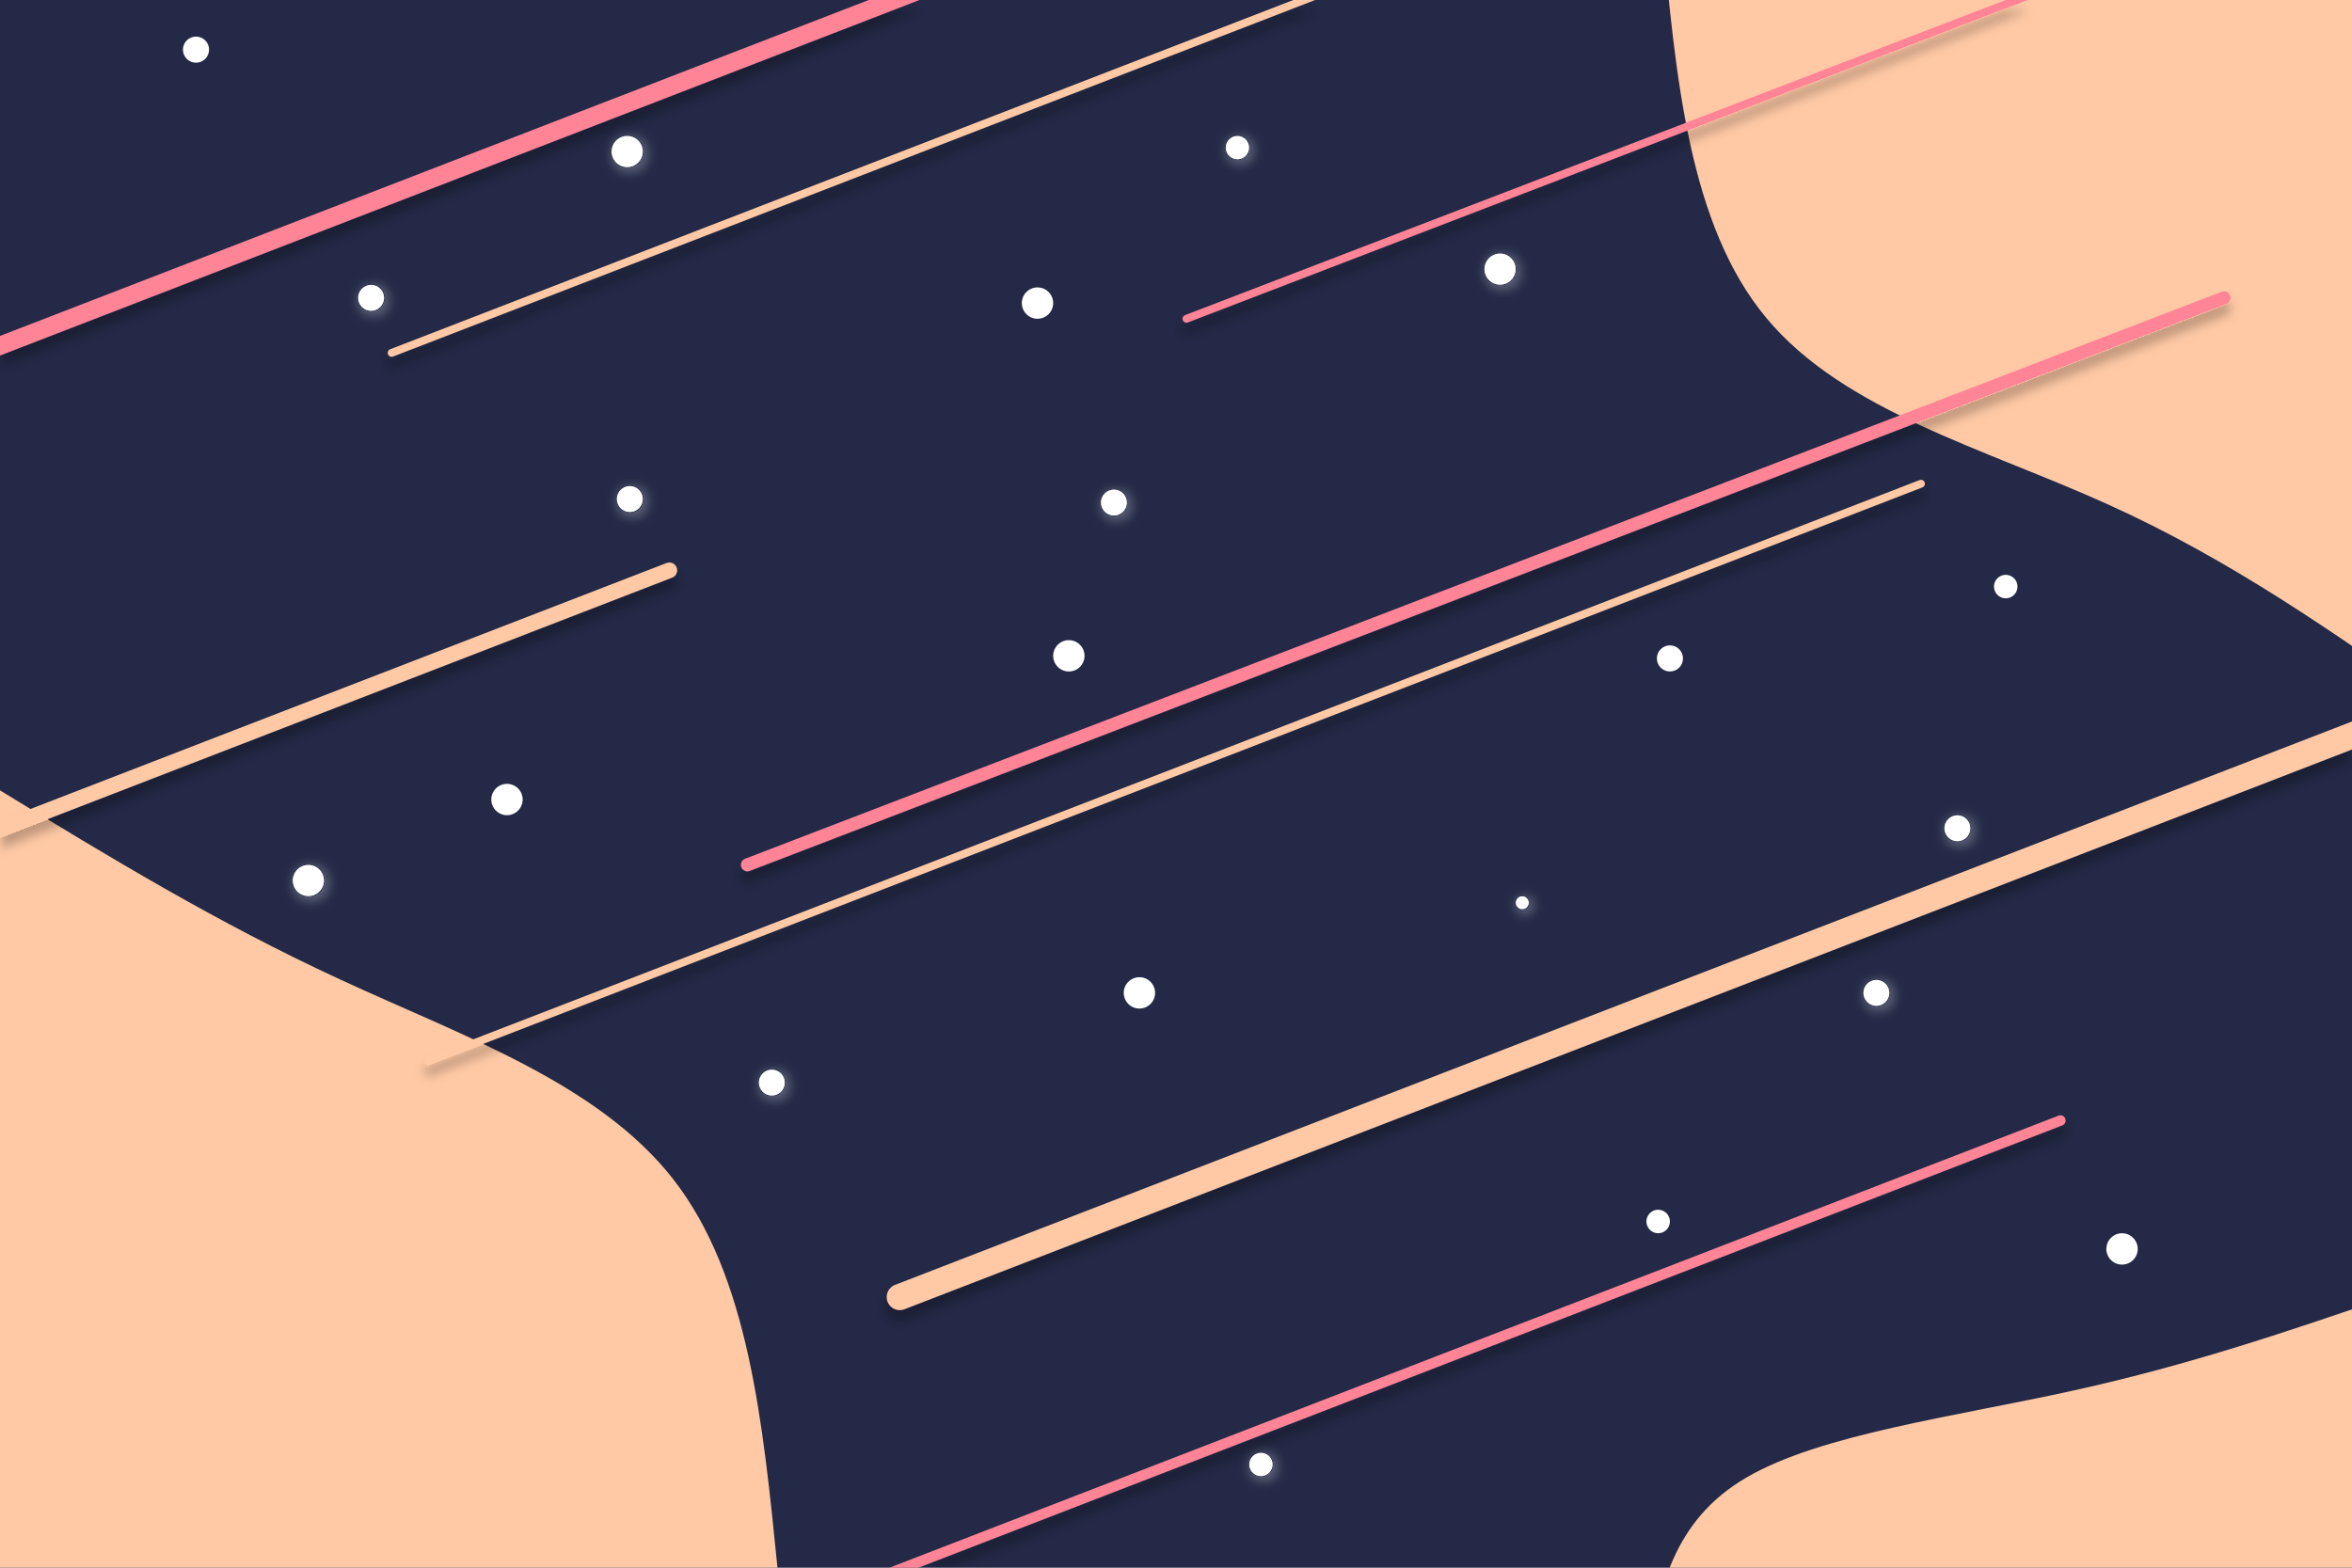
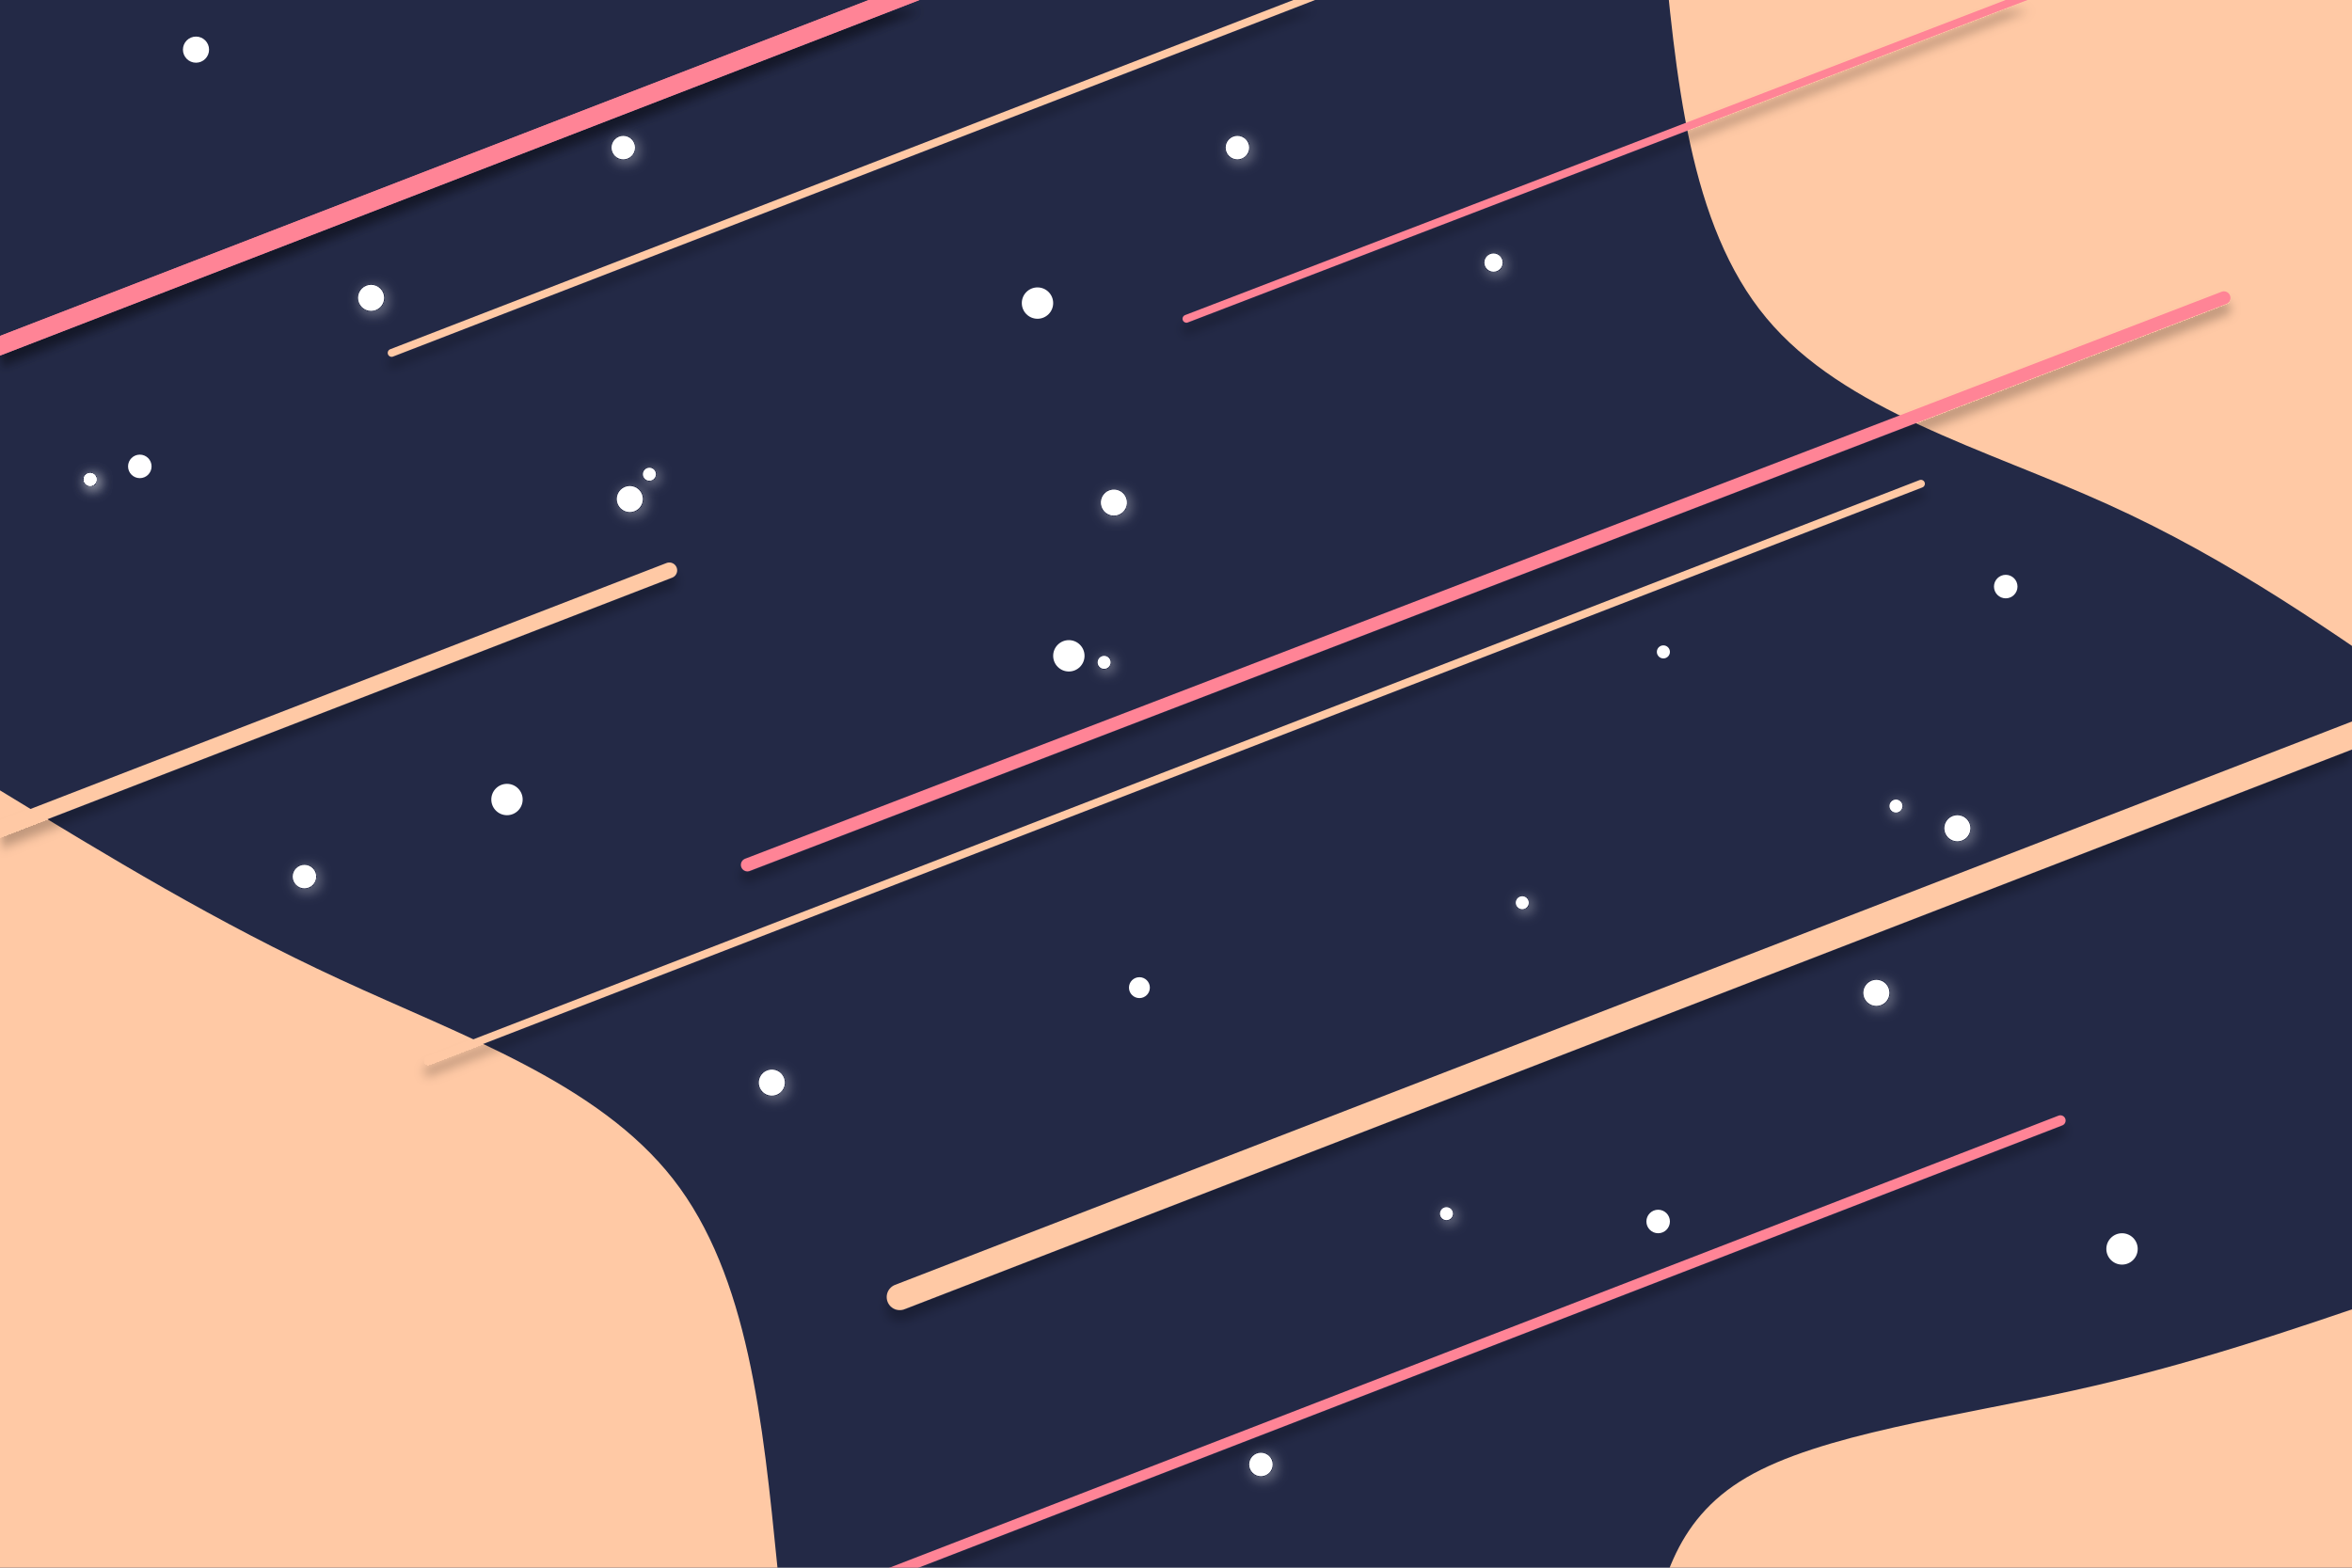
<svg xmlns="http://www.w3.org/2000/svg" width="900" height="600" viewBox="0 0 900 600" fill="none">
  <g clip-path="url(#clip0_29_616)">
    <path d="M900 0H0V600H900V0Z" fill="#232946" />
    <path d="M933.5 270.5C893.5 242.4 853.5 214.2 806.5 193C759.5 171.7 705.5 157.3 675.9 121.7C646.3 86.2 641.2 29.6 636 -27H933.5V270.5Z" fill="#FFC9A5" />
    <path d="M0 302.5C41.6 327.9 83.2 353.2 130 374.8C176.8 396.5 228.8 414.4 257.6 451.3C286.4 488.2 291.9 544.1 297.5 600H0V302.5Z" fill="#FFC9A5" />
    <g filter="url(#filter0_d_29_616)">
      <line x1="149.858" y1="135.06" x2="721.06" y2="-85.858" stroke="#FFC9A5" stroke-width="3" stroke-linecap="round" />
    </g>
    <g filter="url(#filter1_d_29_616)">
      <path d="M344.298 496.418L915.5 275.5" stroke="#FFC9A5" stroke-width="10" stroke-linecap="round" />
    </g>
    <g filter="url(#filter2_d_29_616)">
      <line x1="163.858" y1="406.06" x2="735.06" y2="185.142" stroke="#FFC9A5" stroke-width="3" stroke-linecap="round" />
    </g>
    <g filter="url(#filter3_d_29_616)">
      <line x1="-214.998" y1="215.473" x2="352.473" y2="-4.002" stroke="#FF8496" stroke-width="7" stroke-linecap="round" />
    </g>
    <g filter="url(#filter4_d_29_616)">
+       <line x1="-214.998" y1="215.473" x2="352.473" y2="-4.002" stroke="#FF8496" stroke-width="7" stroke-linecap="round" />
+     </g>
+     <g filter="url(#filter5_d_29_616)">
      <line x1="218.144" y1="649.413" x2="788.413" y2="428.856" stroke="#FF8496" stroke-width="4" stroke-linecap="round" />
    </g>
-     <g filter="url(#filter5_d_29_616)">
+     <g filter="url(#filter6_d_29_616)">
      <path d="M286 331L851 114" stroke="#FF8496" stroke-width="5" stroke-linecap="round" />
    </g>
-     <g filter="url(#filter6_d_29_616)">
+     <g filter="url(#filter7_d_29_616)">
      <path d="M454 122L1019 -95" stroke="#FF8496" stroke-width="3" stroke-linecap="round" />
    </g>
-     <g filter="url(#filter7_d_29_616)">
+     <g filter="url(#filter8_d_29_616)">
      <line x1="-312.284" y1="438.12" x2="256.12" y2="218.284" stroke="#FFC9A5" stroke-width="6" stroke-linecap="round" />
    </g>
-     <g filter="url(#filter8_d_29_616)">
+     <g filter="url(#filter9_d_29_616)">
      <circle r="5" transform="matrix(1 0 0 -1 142 114)" fill="white" />
    </g>
-     <g filter="url(#filter9_d_29_616)">
-       <circle r="6" transform="matrix(1 0 0 -1 118 337)" fill="white" />
-     </g>
    <g filter="url(#filter10_d_29_616)">
+       <circle r="2.5" transform="matrix(1 0 0 -1 34.5 183.5)" fill="white" />
+     </g>
+     <g filter="url(#filter11_d_29_616)">
+       <circle r="2.5" transform="matrix(1 0 0 -1 34.5 183.5)" fill="white" />
+     </g>
+     <g filter="url(#filter12_d_29_616)">
+       <circle r="2.5" transform="matrix(1 0 0 -1 248.5 181.5)" fill="white" />
+     </g>
+     <g filter="url(#filter13_d_29_616)">
+       <circle r="2.5" transform="matrix(1 0 0 -1 422.5 253.5)" fill="white" />
+     </g>
+     <g filter="url(#filter14_d_29_616)">
+       <circle r="2.5" transform="matrix(1 0 0 -1 725.5 308.5)" fill="white" />
+     </g>
+     <g filter="url(#filter15_d_29_616)">
+       <circle r="2.5" transform="matrix(1 0 0 -1 553.5 464.5)" fill="white" />
+     </g>
+     <g filter="url(#filter16_d_29_616)">
+       <circle r="4.5" transform="matrix(1 0 0 -1 116.5 335.5)" fill="white" />
+     </g>
+     <g filter="url(#filter17_d_29_616)">
      <circle r="5" transform="matrix(1 0 0 -1 718 380)" fill="white" />
    </g>
-     <circle r="5" transform="matrix(1 0 0 -1 639 252)" fill="white" />
-     <g filter="url(#filter11_d_29_616)">
+     <circle r="2.5" transform="matrix(1 0 0 -1 636.5 249.5)" fill="white" />
+     <g filter="url(#filter18_d_29_616)">
      <circle r="5" transform="matrix(1 0 0 -1 749 317)" fill="white" />
    </g>
    <circle r="6" transform="matrix(1 0 0 -1 812 478)" fill="white" />
-     <g filter="url(#filter12_d_29_616)">
+     <g filter="url(#filter19_d_29_616)">
      <circle r="5" transform="matrix(1 0 0 -1 241 191)" fill="white" />
    </g>
-     <g filter="url(#filter13_d_29_616)">
-       <circle r="6" transform="matrix(1 0 0 -1 574 103)" fill="white" />
-     </g>
-     <g filter="url(#filter14_d_29_616)">
+     <g filter="url(#filter20_d_29_616)">
+       <circle r="3.5" transform="matrix(1 0 0 -1 571.5 100.5)" fill="white" />
+     </g>
+     <g filter="url(#filter21_d_29_616)">
      <circle r="4.5" transform="matrix(1 0 0 -1 473.5 56.5)" fill="white" />
    </g>
    <circle r="4.5" transform="matrix(1 0 0 -1 767.5 224.5)" fill="white" />
-     <g filter="url(#filter15_d_29_616)">
+     <g filter="url(#filter22_d_29_616)">
      <circle r="4.5" transform="matrix(1 0 0 -1 482.5 560.5)" fill="white" />
    </g>
    <circle r="4.5" transform="matrix(1 0 0 -1 634.5 467.5)" fill="white" />
-     <g filter="url(#filter16_d_29_616)">
+     <g filter="url(#filter23_d_29_616)">
      <circle r="2.5" transform="matrix(1 0 0 -1 582.5 345.5)" fill="white" />
    </g>
    <circle r="6" transform="matrix(1 0 0 -1 409 251)" fill="white" />
-     <circle r="6" transform="matrix(1 0 0 -1 436 380)" fill="white" />
+     <circle r="4" transform="matrix(1 0 0 -1 436 378)" fill="white" />
    <circle r="6" transform="matrix(1 0 0 -1 397 116)" fill="white" />
    <circle r="6" transform="matrix(1 0 0 -1 194 306)" fill="white" />
-     <g filter="url(#filter17_d_29_616)">
+     <circle r="4.5" transform="matrix(1 0 0 -1 53.5 178.5)" fill="white" />
+     <g filter="url(#filter24_d_29_616)">
      <circle r="5" transform="matrix(-0.946264 0.323395 0.323395 0.946264 426.241 192.348)" fill="white" />
    </g>
-     <g filter="url(#filter18_d_29_616)">
+     <g filter="url(#filter25_d_29_616)">
      <circle r="5" transform="matrix(-0.946264 0.323395 0.323395 0.946264 295.348 414.348)" fill="white" />
    </g>
-     <g filter="url(#filter19_d_29_616)">
-       <circle r="6" transform="matrix(1 0 0 -1 240 58)" fill="white" />
+     <g filter="url(#filter26_d_29_616)">
+       <circle r="4.5" transform="matrix(1 0 0 -1 238.5 56.5)" fill="white" />
    </g>
    <circle r="5" transform="matrix(1 0 0 -1 75 19)" fill="white" />
    <path d="M915 496C876.681 509.129 838.361 522.305 793.336 532.21C748.311 542.162 696.58 548.89 668.224 565.523C639.867 582.11 634.982 608.555 630 635H915V496Z" fill="#FFC9A5" />
  </g>
  <defs>
    <filter id="filter0_d_29_616" x="144.357" y="-87.358" width="582.203" height="231.919" filterUnits="userSpaceOnUse" color-interpolation-filters="sRGB">
      <feFlood flood-opacity="0" result="BackgroundImageFix" />
      <feColorMatrix in="SourceAlpha" type="matrix" values="0 0 0 0 0 0 0 0 0 0 0 0 0 0 0 0 0 0 127 0" result="hardAlpha" />
      <feOffset dy="4" />
      <feGaussianBlur stdDeviation="2" />
      <feComposite in2="hardAlpha" operator="out" />
      <feColorMatrix type="matrix" values="0 0 0 0 0 0 0 0 0 0 0 0 0 0 0 0 0 0 0.25 0" />
      <feBlend mode="normal" in2="BackgroundImageFix" result="effect1_dropShadow_29_616" />
      <feBlend mode="normal" in="SourceGraphic" in2="effect1_dropShadow_29_616" result="shape" />
    </filter>
-     <filter id="filter1_d_29_616" x="335.297" y="270.499" width="589.205" height="238.92" filterUnits="userSpaceOnUse" color-interpolation-filters="sRGB">
+     <filter id="filter1_d_29_616" x="335.297" y="270.499" width="589.205" height="238.921" filterUnits="userSpaceOnUse" color-interpolation-filters="sRGB">
      <feFlood flood-opacity="0" result="BackgroundImageFix" />
      <feColorMatrix in="SourceAlpha" type="matrix" values="0 0 0 0 0 0 0 0 0 0 0 0 0 0 0 0 0 0 127 0" result="hardAlpha" />
      <feOffset dy="4" />
      <feGaussianBlur stdDeviation="2" />
      <feComposite in2="hardAlpha" operator="out" />
      <feColorMatrix type="matrix" values="0 0 0 0 0 0 0 0 0 0 0 0 0 0 0 0 0 0 0.25 0" />
      <feBlend mode="normal" in2="BackgroundImageFix" result="effect1_dropShadow_29_616" />
      <feBlend mode="normal" in="SourceGraphic" in2="effect1_dropShadow_29_616" result="shape" />
    </filter>
    <filter id="filter2_d_29_616" x="158.357" y="183.642" width="582.203" height="231.919" filterUnits="userSpaceOnUse" color-interpolation-filters="sRGB">
      <feFlood flood-opacity="0" result="BackgroundImageFix" />
      <feColorMatrix in="SourceAlpha" type="matrix" values="0 0 0 0 0 0 0 0 0 0 0 0 0 0 0 0 0 0 127 0" result="hardAlpha" />
      <feOffset dy="4" />
      <feGaussianBlur stdDeviation="2" />
      <feComposite in2="hardAlpha" operator="out" />
      <feColorMatrix type="matrix" values="0 0 0 0 0 0 0 0 0 0 0 0 0 0 0 0 0 0 0.25 0" />
      <feBlend mode="normal" in2="BackgroundImageFix" result="effect1_dropShadow_29_616" />
      <feBlend mode="normal" in="SourceGraphic" in2="effect1_dropShadow_29_616" result="shape" />
    </filter>
    <filter id="filter3_d_29_616" x="-222.499" y="-7.503" width="582.473" height="234.477" filterUnits="userSpaceOnUse" color-interpolation-filters="sRGB">
      <feFlood flood-opacity="0" result="BackgroundImageFix" />
      <feColorMatrix in="SourceAlpha" type="matrix" values="0 0 0 0 0 0 0 0 0 0 0 0 0 0 0 0 0 0 127 0" result="hardAlpha" />
      <feOffset dy="4" />
      <feGaussianBlur stdDeviation="2" />
      <feComposite in2="hardAlpha" operator="out" />
      <feColorMatrix type="matrix" values="0 0 0 0 0 0 0 0 0 0 0 0 0 0 0 0 0 0 0.25 0" />
      <feBlend mode="normal" in2="BackgroundImageFix" result="effect1_dropShadow_29_616" />
      <feBlend mode="normal" in="SourceGraphic" in2="effect1_dropShadow_29_616" result="shape" />
    </filter>
-     <filter id="filter4_d_29_616" x="212.143" y="426.856" width="582.27" height="232.558" filterUnits="userSpaceOnUse" color-interpolation-filters="sRGB">
-       <feFlood flood-opacity="0" result="BackgroundImageFix" />
-       <feColorMatrix in="SourceAlpha" type="matrix" values="0 0 0 0 0 0 0 0 0 0 0 0 0 0 0 0 0 0 127 0" result="hardAlpha" />
-       <feOffset dy="4" />
-       <feGaussianBlur stdDeviation="2" />
-       <feComposite in2="hardAlpha" operator="out" />
-       <feColorMatrix type="matrix" values="0 0 0 0 0 0 0 0 0 0 0 0 0 0 0 0 0 0 0.25 0" />
-       <feBlend mode="normal" in2="BackgroundImageFix" result="effect1_dropShadow_29_616" />
-       <feBlend mode="normal" in="SourceGraphic" in2="effect1_dropShadow_29_616" result="shape" />
-     </filter>
-     <filter id="filter5_d_29_616" x="279.499" y="111.499" width="578.001" height="230.001" filterUnits="userSpaceOnUse" color-interpolation-filters="sRGB">
-       <feFlood flood-opacity="0" result="BackgroundImageFix" />
-       <feColorMatrix in="SourceAlpha" type="matrix" values="0 0 0 0 0 0 0 0 0 0 0 0 0 0 0 0 0 0 127 0" result="hardAlpha" />
-       <feOffset dy="4" />
-       <feGaussianBlur stdDeviation="2" />
-       <feComposite in2="hardAlpha" operator="out" />
-       <feColorMatrix type="matrix" values="0 0 0 0 0 0 0 0 0 0 0 0 0 0 0 0 0 0 0.25 0" />
-       <feBlend mode="normal" in2="BackgroundImageFix" result="effect1_dropShadow_29_616" />
-       <feBlend mode="normal" in="SourceGraphic" in2="effect1_dropShadow_29_616" result="shape" />
-     </filter>
-     <filter id="filter6_d_29_616" x="448.5" y="-96.501" width="576.001" height="228.001" filterUnits="userSpaceOnUse" color-interpolation-filters="sRGB">
-       <feFlood flood-opacity="0" result="BackgroundImageFix" />
-       <feColorMatrix in="SourceAlpha" type="matrix" values="0 0 0 0 0 0 0 0 0 0 0 0 0 0 0 0 0 0 127 0" result="hardAlpha" />
-       <feOffset dy="4" />
-       <feGaussianBlur stdDeviation="2" />
-       <feComposite in2="hardAlpha" operator="out" />
-       <feColorMatrix type="matrix" values="0 0 0 0 0 0 0 0 0 0 0 0 0 0 0 0 0 0 0.25 0" />
-       <feBlend mode="normal" in2="BackgroundImageFix" result="effect1_dropShadow_29_616" />
-       <feBlend mode="normal" in="SourceGraphic" in2="effect1_dropShadow_29_616" result="shape" />
-     </filter>
-     <filter id="filter7_d_29_616" x="-319.285" y="215.283" width="582.406" height="233.837" filterUnits="userSpaceOnUse" color-interpolation-filters="sRGB">
-       <feFlood flood-opacity="0" result="BackgroundImageFix" />
-       <feColorMatrix in="SourceAlpha" type="matrix" values="0 0 0 0 0 0 0 0 0 0 0 0 0 0 0 0 0 0 127 0" result="hardAlpha" />
-       <feOffset dy="4" />
-       <feGaussianBlur stdDeviation="2" />
-       <feComposite in2="hardAlpha" operator="out" />
-       <feColorMatrix type="matrix" values="0 0 0 0 0 0 0 0 0 0 0 0 0 0 0 0 0 0 0.25 0" />
-       <feBlend mode="normal" in2="BackgroundImageFix" result="effect1_dropShadow_29_616" />
-       <feBlend mode="normal" in="SourceGraphic" in2="effect1_dropShadow_29_616" result="shape" />
-     </filter>
-     <filter id="filter8_d_29_616" x="133" y="105" width="20" height="20" filterUnits="userSpaceOnUse" color-interpolation-filters="sRGB">
-       <feFlood flood-opacity="0" result="BackgroundImageFix" />
-       <feColorMatrix in="SourceAlpha" type="matrix" values="0 0 0 0 0 0 0 0 0 0 0 0 0 0 0 0 0 0 127 0" result="hardAlpha" />
-       <feMorphology radius="1" operator="dilate" in="SourceAlpha" result="effect1_dropShadow_29_616" />
-       <feOffset dx="1" dy="1" />
-       <feGaussianBlur stdDeviation="2" />
-       <feComposite in2="hardAlpha" operator="out" />
-       <feColorMatrix type="matrix" values="0 0 0 0 1 0 0 0 0 1 0 0 0 0 1 0 0 0 0.25 0" />
-       <feBlend mode="normal" in2="BackgroundImageFix" result="effect1_dropShadow_29_616" />
-       <feBlend mode="normal" in="SourceGraphic" in2="effect1_dropShadow_29_616" result="shape" />
-     </filter>
-     <filter id="filter9_d_29_616" x="108" y="327" width="22" height="22" filterUnits="userSpaceOnUse" color-interpolation-filters="sRGB">
-       <feFlood flood-opacity="0" result="BackgroundImageFix" />
-       <feColorMatrix in="SourceAlpha" type="matrix" values="0 0 0 0 0 0 0 0 0 0 0 0 0 0 0 0 0 0 127 0" result="hardAlpha" />
-       <feMorphology radius="1" operator="dilate" in="SourceAlpha" result="effect1_dropShadow_29_616" />
-       <feOffset dx="1" dy="1" />
-       <feGaussianBlur stdDeviation="2" />
-       <feComposite in2="hardAlpha" operator="out" />
-       <feColorMatrix type="matrix" values="0 0 0 0 1 0 0 0 0 1 0 0 0 0 1 0 0 0 0.25 0" />
-       <feBlend mode="normal" in2="BackgroundImageFix" result="effect1_dropShadow_29_616" />
-       <feBlend mode="normal" in="SourceGraphic" in2="effect1_dropShadow_29_616" result="shape" />
-     </filter>
-     <filter id="filter10_d_29_616" x="709" y="371" width="20" height="20" filterUnits="userSpaceOnUse" color-interpolation-filters="sRGB">
-       <feFlood flood-opacity="0" result="BackgroundImageFix" />
-       <feColorMatrix in="SourceAlpha" type="matrix" values="0 0 0 0 0 0 0 0 0 0 0 0 0 0 0 0 0 0 127 0" result="hardAlpha" />
-       <feMorphology radius="1" operator="dilate" in="SourceAlpha" result="effect1_dropShadow_29_616" />
-       <feOffset dx="1" dy="1" />
-       <feGaussianBlur stdDeviation="2" />
-       <feComposite in2="hardAlpha" operator="out" />
-       <feColorMatrix type="matrix" values="0 0 0 0 1 0 0 0 0 1 0 0 0 0 1 0 0 0 0.25 0" />
-       <feBlend mode="normal" in2="BackgroundImageFix" result="effect1_dropShadow_29_616" />
-       <feBlend mode="normal" in="SourceGraphic" in2="effect1_dropShadow_29_616" result="shape" />
-     </filter>
-     <filter id="filter11_d_29_616" x="740" y="308" width="20" height="20" filterUnits="userSpaceOnUse" color-interpolation-filters="sRGB">
-       <feFlood flood-opacity="0" result="BackgroundImageFix" />
-       <feColorMatrix in="SourceAlpha" type="matrix" values="0 0 0 0 0 0 0 0 0 0 0 0 0 0 0 0 0 0 127 0" result="hardAlpha" />
-       <feMorphology radius="1" operator="dilate" in="SourceAlpha" result="effect1_dropShadow_29_616" />
-       <feOffset dx="1" dy="1" />
-       <feGaussianBlur stdDeviation="2" />
-       <feComposite in2="hardAlpha" operator="out" />
-       <feColorMatrix type="matrix" values="0 0 0 0 1 0 0 0 0 1 0 0 0 0 1 0 0 0 0.25 0" />
-       <feBlend mode="normal" in2="BackgroundImageFix" result="effect1_dropShadow_29_616" />
-       <feBlend mode="normal" in="SourceGraphic" in2="effect1_dropShadow_29_616" result="shape" />
-     </filter>
-     <filter id="filter12_d_29_616" x="232" y="182" width="20" height="20" filterUnits="userSpaceOnUse" color-interpolation-filters="sRGB">
-       <feFlood flood-opacity="0" result="BackgroundImageFix" />
-       <feColorMatrix in="SourceAlpha" type="matrix" values="0 0 0 0 0 0 0 0 0 0 0 0 0 0 0 0 0 0 127 0" result="hardAlpha" />
-       <feMorphology radius="1" operator="dilate" in="SourceAlpha" result="effect1_dropShadow_29_616" />
-       <feOffset dx="1" dy="1" />
-       <feGaussianBlur stdDeviation="2" />
-       <feComposite in2="hardAlpha" operator="out" />
-       <feColorMatrix type="matrix" values="0 0 0 0 1 0 0 0 0 1 0 0 0 0 1 0 0 0 0.25 0" />
-       <feBlend mode="normal" in2="BackgroundImageFix" result="effect1_dropShadow_29_616" />
-       <feBlend mode="normal" in="SourceGraphic" in2="effect1_dropShadow_29_616" result="shape" />
-     </filter>
-     <filter id="filter13_d_29_616" x="564" y="93" width="22" height="22" filterUnits="userSpaceOnUse" color-interpolation-filters="sRGB">
-       <feFlood flood-opacity="0" result="BackgroundImageFix" />
-       <feColorMatrix in="SourceAlpha" type="matrix" values="0 0 0 0 0 0 0 0 0 0 0 0 0 0 0 0 0 0 127 0" result="hardAlpha" />
-       <feMorphology radius="1" operator="dilate" in="SourceAlpha" result="effect1_dropShadow_29_616" />
-       <feOffset dx="1" dy="1" />
-       <feGaussianBlur stdDeviation="2" />
-       <feComposite in2="hardAlpha" operator="out" />
-       <feColorMatrix type="matrix" values="0 0 0 0 1 0 0 0 0 1 0 0 0 0 1 0 0 0 0.25 0" />
-       <feBlend mode="normal" in2="BackgroundImageFix" result="effect1_dropShadow_29_616" />
-       <feBlend mode="normal" in="SourceGraphic" in2="effect1_dropShadow_29_616" result="shape" />
-     </filter>
-     <filter id="filter14_d_29_616" x="465" y="48" width="19" height="19" filterUnits="userSpaceOnUse" color-interpolation-filters="sRGB">
-       <feFlood flood-opacity="0" result="BackgroundImageFix" />
-       <feColorMatrix in="SourceAlpha" type="matrix" values="0 0 0 0 0 0 0 0 0 0 0 0 0 0 0 0 0 0 127 0" result="hardAlpha" />
-       <feMorphology radius="1" operator="dilate" in="SourceAlpha" result="effect1_dropShadow_29_616" />
-       <feOffset dx="1" dy="1" />
-       <feGaussianBlur stdDeviation="2" />
-       <feComposite in2="hardAlpha" operator="out" />
-       <feColorMatrix type="matrix" values="0 0 0 0 1 0 0 0 0 1 0 0 0 0 1 0 0 0 0.25 0" />
-       <feBlend mode="normal" in2="BackgroundImageFix" result="effect1_dropShadow_29_616" />
-       <feBlend mode="normal" in="SourceGraphic" in2="effect1_dropShadow_29_616" result="shape" />
-     </filter>
-     <filter id="filter15_d_29_616" x="474" y="552" width="19" height="19" filterUnits="userSpaceOnUse" color-interpolation-filters="sRGB">
-       <feFlood flood-opacity="0" result="BackgroundImageFix" />
-       <feColorMatrix in="SourceAlpha" type="matrix" values="0 0 0 0 0 0 0 0 0 0 0 0 0 0 0 0 0 0 127 0" result="hardAlpha" />
-       <feMorphology radius="1" operator="dilate" in="SourceAlpha" result="effect1_dropShadow_29_616" />
-       <feOffset dx="1" dy="1" />
-       <feGaussianBlur stdDeviation="2" />
-       <feComposite in2="hardAlpha" operator="out" />
-       <feColorMatrix type="matrix" values="0 0 0 0 1 0 0 0 0 1 0 0 0 0 1 0 0 0 0.25 0" />
-       <feBlend mode="normal" in2="BackgroundImageFix" result="effect1_dropShadow_29_616" />
-       <feBlend mode="normal" in="SourceGraphic" in2="effect1_dropShadow_29_616" result="shape" />
-     </filter>
-     <filter id="filter16_d_29_616" x="576" y="339" width="15" height="15" filterUnits="userSpaceOnUse" color-interpolation-filters="sRGB">
-       <feFlood flood-opacity="0" result="BackgroundImageFix" />
-       <feColorMatrix in="SourceAlpha" type="matrix" values="0 0 0 0 0 0 0 0 0 0 0 0 0 0 0 0 0 0 127 0" result="hardAlpha" />
-       <feMorphology radius="1" operator="dilate" in="SourceAlpha" result="effect1_dropShadow_29_616" />
-       <feOffset dx="1" dy="1" />
-       <feGaussianBlur stdDeviation="2" />
-       <feComposite in2="hardAlpha" operator="out" />
-       <feColorMatrix type="matrix" values="0 0 0 0 1 0 0 0 0 1 0 0 0 0 1 0 0 0 0.25 0" />
-       <feBlend mode="normal" in2="BackgroundImageFix" result="effect1_dropShadow_29_616" />
-       <feBlend mode="normal" in="SourceGraphic" in2="effect1_dropShadow_29_616" result="shape" />
-     </filter>
-     <filter id="filter17_d_29_616" x="417.24" y="183.347" width="20.003" height="20.003" filterUnits="userSpaceOnUse" color-interpolation-filters="sRGB">
-       <feFlood flood-opacity="0" result="BackgroundImageFix" />
-       <feColorMatrix in="SourceAlpha" type="matrix" values="0 0 0 0 0 0 0 0 0 0 0 0 0 0 0 0 0 0 127 0" result="hardAlpha" />
-       <feMorphology radius="1" operator="dilate" in="SourceAlpha" result="effect1_dropShadow_29_616" />
-       <feOffset dx="1" dy="1" />
-       <feGaussianBlur stdDeviation="2" />
-       <feComposite in2="hardAlpha" operator="out" />
-       <feColorMatrix type="matrix" values="0 0 0 0 1 0 0 0 0 1 0 0 0 0 1 0 0 0 0.25 0" />
-       <feBlend mode="normal" in2="BackgroundImageFix" result="effect1_dropShadow_29_616" />
-       <feBlend mode="normal" in="SourceGraphic" in2="effect1_dropShadow_29_616" result="shape" />
-     </filter>
-     <filter id="filter18_d_29_616" x="286.347" y="405.347" width="20.003" height="20.003" filterUnits="userSpaceOnUse" color-interpolation-filters="sRGB">
-       <feFlood flood-opacity="0" result="BackgroundImageFix" />
-       <feColorMatrix in="SourceAlpha" type="matrix" values="0 0 0 0 0 0 0 0 0 0 0 0 0 0 0 0 0 0 127 0" result="hardAlpha" />
-       <feMorphology radius="1" operator="dilate" in="SourceAlpha" result="effect1_dropShadow_29_616" />
-       <feOffset dx="1" dy="1" />
-       <feGaussianBlur stdDeviation="2" />
-       <feComposite in2="hardAlpha" operator="out" />
-       <feColorMatrix type="matrix" values="0 0 0 0 1 0 0 0 0 1 0 0 0 0 1 0 0 0 0.25 0" />
-       <feBlend mode="normal" in2="BackgroundImageFix" result="effect1_dropShadow_29_616" />
-       <feBlend mode="normal" in="SourceGraphic" in2="effect1_dropShadow_29_616" result="shape" />
-     </filter>
-     <filter id="filter19_d_29_616" x="230" y="48" width="22" height="22" filterUnits="userSpaceOnUse" color-interpolation-filters="sRGB">
+     <filter id="filter4_d_29_616" x="-222.499" y="-7.503" width="582.473" height="234.477" filterUnits="userSpaceOnUse" color-interpolation-filters="sRGB">
+       <feFlood flood-opacity="0" result="BackgroundImageFix" />
+       <feColorMatrix in="SourceAlpha" type="matrix" values="0 0 0 0 0 0 0 0 0 0 0 0 0 0 0 0 0 0 127 0" result="hardAlpha" />
+       <feOffset dy="4" />
+       <feGaussianBlur stdDeviation="2" />
+       <feComposite in2="hardAlpha" operator="out" />
+       <feColorMatrix type="matrix" values="0 0 0 0 0 0 0 0 0 0 0 0 0 0 0 0 0 0 0.25 0" />
+       <feBlend mode="normal" in2="BackgroundImageFix" result="effect1_dropShadow_29_616" />
+       <feBlend mode="normal" in="SourceGraphic" in2="effect1_dropShadow_29_616" result="shape" />
+     </filter>
+     <filter id="filter5_d_29_616" x="212.143" y="426.855" width="582.27" height="232.558" filterUnits="userSpaceOnUse" color-interpolation-filters="sRGB">
+       <feFlood flood-opacity="0" result="BackgroundImageFix" />
+       <feColorMatrix in="SourceAlpha" type="matrix" values="0 0 0 0 0 0 0 0 0 0 0 0 0 0 0 0 0 0 127 0" result="hardAlpha" />
+       <feOffset dy="4" />
+       <feGaussianBlur stdDeviation="2" />
+       <feComposite in2="hardAlpha" operator="out" />
+       <feColorMatrix type="matrix" values="0 0 0 0 0 0 0 0 0 0 0 0 0 0 0 0 0 0 0.25 0" />
+       <feBlend mode="normal" in2="BackgroundImageFix" result="effect1_dropShadow_29_616" />
+       <feBlend mode="normal" in="SourceGraphic" in2="effect1_dropShadow_29_616" result="shape" />
+     </filter>
+     <filter id="filter6_d_29_616" x="279.499" y="111.499" width="578.001" height="230.001" filterUnits="userSpaceOnUse" color-interpolation-filters="sRGB">
+       <feFlood flood-opacity="0" result="BackgroundImageFix" />
+       <feColorMatrix in="SourceAlpha" type="matrix" values="0 0 0 0 0 0 0 0 0 0 0 0 0 0 0 0 0 0 127 0" result="hardAlpha" />
+       <feOffset dy="4" />
+       <feGaussianBlur stdDeviation="2" />
+       <feComposite in2="hardAlpha" operator="out" />
+       <feColorMatrix type="matrix" values="0 0 0 0 0 0 0 0 0 0 0 0 0 0 0 0 0 0 0.25 0" />
+       <feBlend mode="normal" in2="BackgroundImageFix" result="effect1_dropShadow_29_616" />
+       <feBlend mode="normal" in="SourceGraphic" in2="effect1_dropShadow_29_616" result="shape" />
+     </filter>
+     <filter id="filter7_d_29_616" x="448.5" y="-96.501" width="576.001" height="228.001" filterUnits="userSpaceOnUse" color-interpolation-filters="sRGB">
+       <feFlood flood-opacity="0" result="BackgroundImageFix" />
+       <feColorMatrix in="SourceAlpha" type="matrix" values="0 0 0 0 0 0 0 0 0 0 0 0 0 0 0 0 0 0 127 0" result="hardAlpha" />
+       <feOffset dy="4" />
+       <feGaussianBlur stdDeviation="2" />
+       <feComposite in2="hardAlpha" operator="out" />
+       <feColorMatrix type="matrix" values="0 0 0 0 0 0 0 0 0 0 0 0 0 0 0 0 0 0 0.25 0" />
+       <feBlend mode="normal" in2="BackgroundImageFix" result="effect1_dropShadow_29_616" />
+       <feBlend mode="normal" in="SourceGraphic" in2="effect1_dropShadow_29_616" result="shape" />
+     </filter>
+     <filter id="filter8_d_29_616" x="-319.285" y="215.283" width="582.406" height="233.837" filterUnits="userSpaceOnUse" color-interpolation-filters="sRGB">
+       <feFlood flood-opacity="0" result="BackgroundImageFix" />
+       <feColorMatrix in="SourceAlpha" type="matrix" values="0 0 0 0 0 0 0 0 0 0 0 0 0 0 0 0 0 0 127 0" result="hardAlpha" />
+       <feOffset dy="4" />
+       <feGaussianBlur stdDeviation="2" />
+       <feComposite in2="hardAlpha" operator="out" />
+       <feColorMatrix type="matrix" values="0 0 0 0 0 0 0 0 0 0 0 0 0 0 0 0 0 0 0.25 0" />
+       <feBlend mode="normal" in2="BackgroundImageFix" result="effect1_dropShadow_29_616" />
+       <feBlend mode="normal" in="SourceGraphic" in2="effect1_dropShadow_29_616" result="shape" />
+     </filter>
+     <filter id="filter9_d_29_616" x="133" y="105" width="20" height="20" filterUnits="userSpaceOnUse" color-interpolation-filters="sRGB">
+       <feFlood flood-opacity="0" result="BackgroundImageFix" />
+       <feColorMatrix in="SourceAlpha" type="matrix" values="0 0 0 0 0 0 0 0 0 0 0 0 0 0 0 0 0 0 127 0" result="hardAlpha" />
+       <feMorphology radius="1" operator="dilate" in="SourceAlpha" result="effect1_dropShadow_29_616" />
+       <feOffset dx="1" dy="1" />
+       <feGaussianBlur stdDeviation="2" />
+       <feComposite in2="hardAlpha" operator="out" />
+       <feColorMatrix type="matrix" values="0 0 0 0 1 0 0 0 0 1 0 0 0 0 1 0 0 0 0.25 0" />
+       <feBlend mode="normal" in2="BackgroundImageFix" result="effect1_dropShadow_29_616" />
+       <feBlend mode="normal" in="SourceGraphic" in2="effect1_dropShadow_29_616" result="shape" />
+     </filter>
+     <filter id="filter10_d_29_616" x="28" y="177" width="15" height="15" filterUnits="userSpaceOnUse" color-interpolation-filters="sRGB">
+       <feFlood flood-opacity="0" result="BackgroundImageFix" />
+       <feColorMatrix in="SourceAlpha" type="matrix" values="0 0 0 0 0 0 0 0 0 0 0 0 0 0 0 0 0 0 127 0" result="hardAlpha" />
+       <feMorphology radius="1" operator="dilate" in="SourceAlpha" result="effect1_dropShadow_29_616" />
+       <feOffset dx="1" dy="1" />
+       <feGaussianBlur stdDeviation="2" />
+       <feComposite in2="hardAlpha" operator="out" />
+       <feColorMatrix type="matrix" values="0 0 0 0 1 0 0 0 0 1 0 0 0 0 1 0 0 0 0.25 0" />
+       <feBlend mode="normal" in2="BackgroundImageFix" result="effect1_dropShadow_29_616" />
+       <feBlend mode="normal" in="SourceGraphic" in2="effect1_dropShadow_29_616" result="shape" />
+     </filter>
+     <filter id="filter11_d_29_616" x="28" y="177" width="15" height="15" filterUnits="userSpaceOnUse" color-interpolation-filters="sRGB">
+       <feFlood flood-opacity="0" result="BackgroundImageFix" />
+       <feColorMatrix in="SourceAlpha" type="matrix" values="0 0 0 0 0 0 0 0 0 0 0 0 0 0 0 0 0 0 127 0" result="hardAlpha" />
+       <feMorphology radius="1" operator="dilate" in="SourceAlpha" result="effect1_dropShadow_29_616" />
+       <feOffset dx="1" dy="1" />
+       <feGaussianBlur stdDeviation="2" />
+       <feComposite in2="hardAlpha" operator="out" />
+       <feColorMatrix type="matrix" values="0 0 0 0 1 0 0 0 0 1 0 0 0 0 1 0 0 0 0.25 0" />
+       <feBlend mode="normal" in2="BackgroundImageFix" result="effect1_dropShadow_29_616" />
+       <feBlend mode="normal" in="SourceGraphic" in2="effect1_dropShadow_29_616" result="shape" />
+     </filter>
+     <filter id="filter12_d_29_616" x="242" y="175" width="15" height="15" filterUnits="userSpaceOnUse" color-interpolation-filters="sRGB">
+       <feFlood flood-opacity="0" result="BackgroundImageFix" />
+       <feColorMatrix in="SourceAlpha" type="matrix" values="0 0 0 0 0 0 0 0 0 0 0 0 0 0 0 0 0 0 127 0" result="hardAlpha" />
+       <feMorphology radius="1" operator="dilate" in="SourceAlpha" result="effect1_dropShadow_29_616" />
+       <feOffset dx="1" dy="1" />
+       <feGaussianBlur stdDeviation="2" />
+       <feComposite in2="hardAlpha" operator="out" />
+       <feColorMatrix type="matrix" values="0 0 0 0 1 0 0 0 0 1 0 0 0 0 1 0 0 0 0.25 0" />
+       <feBlend mode="normal" in2="BackgroundImageFix" result="effect1_dropShadow_29_616" />
+       <feBlend mode="normal" in="SourceGraphic" in2="effect1_dropShadow_29_616" result="shape" />
+     </filter>
+     <filter id="filter13_d_29_616" x="416" y="247" width="15" height="15" filterUnits="userSpaceOnUse" color-interpolation-filters="sRGB">
+       <feFlood flood-opacity="0" result="BackgroundImageFix" />
+       <feColorMatrix in="SourceAlpha" type="matrix" values="0 0 0 0 0 0 0 0 0 0 0 0 0 0 0 0 0 0 127 0" result="hardAlpha" />
+       <feMorphology radius="1" operator="dilate" in="SourceAlpha" result="effect1_dropShadow_29_616" />
+       <feOffset dx="1" dy="1" />
+       <feGaussianBlur stdDeviation="2" />
+       <feComposite in2="hardAlpha" operator="out" />
+       <feColorMatrix type="matrix" values="0 0 0 0 1 0 0 0 0 1 0 0 0 0 1 0 0 0 0.25 0" />
+       <feBlend mode="normal" in2="BackgroundImageFix" result="effect1_dropShadow_29_616" />
+       <feBlend mode="normal" in="SourceGraphic" in2="effect1_dropShadow_29_616" result="shape" />
+     </filter>
+     <filter id="filter14_d_29_616" x="719" y="302" width="15" height="15" filterUnits="userSpaceOnUse" color-interpolation-filters="sRGB">
+       <feFlood flood-opacity="0" result="BackgroundImageFix" />
+       <feColorMatrix in="SourceAlpha" type="matrix" values="0 0 0 0 0 0 0 0 0 0 0 0 0 0 0 0 0 0 127 0" result="hardAlpha" />
+       <feMorphology radius="1" operator="dilate" in="SourceAlpha" result="effect1_dropShadow_29_616" />
+       <feOffset dx="1" dy="1" />
+       <feGaussianBlur stdDeviation="2" />
+       <feComposite in2="hardAlpha" operator="out" />
+       <feColorMatrix type="matrix" values="0 0 0 0 1 0 0 0 0 1 0 0 0 0 1 0 0 0 0.25 0" />
+       <feBlend mode="normal" in2="BackgroundImageFix" result="effect1_dropShadow_29_616" />
+       <feBlend mode="normal" in="SourceGraphic" in2="effect1_dropShadow_29_616" result="shape" />
+     </filter>
+     <filter id="filter15_d_29_616" x="547" y="458" width="15" height="15" filterUnits="userSpaceOnUse" color-interpolation-filters="sRGB">
+       <feFlood flood-opacity="0" result="BackgroundImageFix" />
+       <feColorMatrix in="SourceAlpha" type="matrix" values="0 0 0 0 0 0 0 0 0 0 0 0 0 0 0 0 0 0 127 0" result="hardAlpha" />
+       <feMorphology radius="1" operator="dilate" in="SourceAlpha" result="effect1_dropShadow_29_616" />
+       <feOffset dx="1" dy="1" />
+       <feGaussianBlur stdDeviation="2" />
+       <feComposite in2="hardAlpha" operator="out" />
+       <feColorMatrix type="matrix" values="0 0 0 0 1 0 0 0 0 1 0 0 0 0 1 0 0 0 0.25 0" />
+       <feBlend mode="normal" in2="BackgroundImageFix" result="effect1_dropShadow_29_616" />
+       <feBlend mode="normal" in="SourceGraphic" in2="effect1_dropShadow_29_616" result="shape" />
+     </filter>
+     <filter id="filter16_d_29_616" x="108" y="327" width="19" height="19" filterUnits="userSpaceOnUse" color-interpolation-filters="sRGB">
+       <feFlood flood-opacity="0" result="BackgroundImageFix" />
+       <feColorMatrix in="SourceAlpha" type="matrix" values="0 0 0 0 0 0 0 0 0 0 0 0 0 0 0 0 0 0 127 0" result="hardAlpha" />
+       <feMorphology radius="1" operator="dilate" in="SourceAlpha" result="effect1_dropShadow_29_616" />
+       <feOffset dx="1" dy="1" />
+       <feGaussianBlur stdDeviation="2" />
+       <feComposite in2="hardAlpha" operator="out" />
+       <feColorMatrix type="matrix" values="0 0 0 0 1 0 0 0 0 1 0 0 0 0 1 0 0 0 0.25 0" />
+       <feBlend mode="normal" in2="BackgroundImageFix" result="effect1_dropShadow_29_616" />
+       <feBlend mode="normal" in="SourceGraphic" in2="effect1_dropShadow_29_616" result="shape" />
+     </filter>
+     <filter id="filter17_d_29_616" x="709" y="371" width="20" height="20" filterUnits="userSpaceOnUse" color-interpolation-filters="sRGB">
+       <feFlood flood-opacity="0" result="BackgroundImageFix" />
+       <feColorMatrix in="SourceAlpha" type="matrix" values="0 0 0 0 0 0 0 0 0 0 0 0 0 0 0 0 0 0 127 0" result="hardAlpha" />
+       <feMorphology radius="1" operator="dilate" in="SourceAlpha" result="effect1_dropShadow_29_616" />
+       <feOffset dx="1" dy="1" />
+       <feGaussianBlur stdDeviation="2" />
+       <feComposite in2="hardAlpha" operator="out" />
+       <feColorMatrix type="matrix" values="0 0 0 0 1 0 0 0 0 1 0 0 0 0 1 0 0 0 0.25 0" />
+       <feBlend mode="normal" in2="BackgroundImageFix" result="effect1_dropShadow_29_616" />
+       <feBlend mode="normal" in="SourceGraphic" in2="effect1_dropShadow_29_616" result="shape" />
+     </filter>
+     <filter id="filter18_d_29_616" x="740" y="308" width="20" height="20" filterUnits="userSpaceOnUse" color-interpolation-filters="sRGB">
+       <feFlood flood-opacity="0" result="BackgroundImageFix" />
+       <feColorMatrix in="SourceAlpha" type="matrix" values="0 0 0 0 0 0 0 0 0 0 0 0 0 0 0 0 0 0 127 0" result="hardAlpha" />
+       <feMorphology radius="1" operator="dilate" in="SourceAlpha" result="effect1_dropShadow_29_616" />
+       <feOffset dx="1" dy="1" />
+       <feGaussianBlur stdDeviation="2" />
+       <feComposite in2="hardAlpha" operator="out" />
+       <feColorMatrix type="matrix" values="0 0 0 0 1 0 0 0 0 1 0 0 0 0 1 0 0 0 0.25 0" />
+       <feBlend mode="normal" in2="BackgroundImageFix" result="effect1_dropShadow_29_616" />
+       <feBlend mode="normal" in="SourceGraphic" in2="effect1_dropShadow_29_616" result="shape" />
+     </filter>
+     <filter id="filter19_d_29_616" x="232" y="182" width="20" height="20" filterUnits="userSpaceOnUse" color-interpolation-filters="sRGB">
+       <feFlood flood-opacity="0" result="BackgroundImageFix" />
+       <feColorMatrix in="SourceAlpha" type="matrix" values="0 0 0 0 0 0 0 0 0 0 0 0 0 0 0 0 0 0 127 0" result="hardAlpha" />
+       <feMorphology radius="1" operator="dilate" in="SourceAlpha" result="effect1_dropShadow_29_616" />
+       <feOffset dx="1" dy="1" />
+       <feGaussianBlur stdDeviation="2" />
+       <feComposite in2="hardAlpha" operator="out" />
+       <feColorMatrix type="matrix" values="0 0 0 0 1 0 0 0 0 1 0 0 0 0 1 0 0 0 0.25 0" />
+       <feBlend mode="normal" in2="BackgroundImageFix" result="effect1_dropShadow_29_616" />
+       <feBlend mode="normal" in="SourceGraphic" in2="effect1_dropShadow_29_616" result="shape" />
+     </filter>
+     <filter id="filter20_d_29_616" x="564" y="93" width="17" height="17" filterUnits="userSpaceOnUse" color-interpolation-filters="sRGB">
+       <feFlood flood-opacity="0" result="BackgroundImageFix" />
+       <feColorMatrix in="SourceAlpha" type="matrix" values="0 0 0 0 0 0 0 0 0 0 0 0 0 0 0 0 0 0 127 0" result="hardAlpha" />
+       <feMorphology radius="1" operator="dilate" in="SourceAlpha" result="effect1_dropShadow_29_616" />
+       <feOffset dx="1" dy="1" />
+       <feGaussianBlur stdDeviation="2" />
+       <feComposite in2="hardAlpha" operator="out" />
+       <feColorMatrix type="matrix" values="0 0 0 0 1 0 0 0 0 1 0 0 0 0 1 0 0 0 0.25 0" />
+       <feBlend mode="normal" in2="BackgroundImageFix" result="effect1_dropShadow_29_616" />
+       <feBlend mode="normal" in="SourceGraphic" in2="effect1_dropShadow_29_616" result="shape" />
+     </filter>
+     <filter id="filter21_d_29_616" x="465" y="48" width="19" height="19" filterUnits="userSpaceOnUse" color-interpolation-filters="sRGB">
+       <feFlood flood-opacity="0" result="BackgroundImageFix" />
+       <feColorMatrix in="SourceAlpha" type="matrix" values="0 0 0 0 0 0 0 0 0 0 0 0 0 0 0 0 0 0 127 0" result="hardAlpha" />
+       <feMorphology radius="1" operator="dilate" in="SourceAlpha" result="effect1_dropShadow_29_616" />
+       <feOffset dx="1" dy="1" />
+       <feGaussianBlur stdDeviation="2" />
+       <feComposite in2="hardAlpha" operator="out" />
+       <feColorMatrix type="matrix" values="0 0 0 0 1 0 0 0 0 1 0 0 0 0 1 0 0 0 0.25 0" />
+       <feBlend mode="normal" in2="BackgroundImageFix" result="effect1_dropShadow_29_616" />
+       <feBlend mode="normal" in="SourceGraphic" in2="effect1_dropShadow_29_616" result="shape" />
+     </filter>
+     <filter id="filter22_d_29_616" x="474" y="552" width="19" height="19" filterUnits="userSpaceOnUse" color-interpolation-filters="sRGB">
+       <feFlood flood-opacity="0" result="BackgroundImageFix" />
+       <feColorMatrix in="SourceAlpha" type="matrix" values="0 0 0 0 0 0 0 0 0 0 0 0 0 0 0 0 0 0 127 0" result="hardAlpha" />
+       <feMorphology radius="1" operator="dilate" in="SourceAlpha" result="effect1_dropShadow_29_616" />
+       <feOffset dx="1" dy="1" />
+       <feGaussianBlur stdDeviation="2" />
+       <feComposite in2="hardAlpha" operator="out" />
+       <feColorMatrix type="matrix" values="0 0 0 0 1 0 0 0 0 1 0 0 0 0 1 0 0 0 0.25 0" />
+       <feBlend mode="normal" in2="BackgroundImageFix" result="effect1_dropShadow_29_616" />
+       <feBlend mode="normal" in="SourceGraphic" in2="effect1_dropShadow_29_616" result="shape" />
+     </filter>
+     <filter id="filter23_d_29_616" x="576" y="339" width="15" height="15" filterUnits="userSpaceOnUse" color-interpolation-filters="sRGB">
+       <feFlood flood-opacity="0" result="BackgroundImageFix" />
+       <feColorMatrix in="SourceAlpha" type="matrix" values="0 0 0 0 0 0 0 0 0 0 0 0 0 0 0 0 0 0 127 0" result="hardAlpha" />
+       <feMorphology radius="1" operator="dilate" in="SourceAlpha" result="effect1_dropShadow_29_616" />
+       <feOffset dx="1" dy="1" />
+       <feGaussianBlur stdDeviation="2" />
+       <feComposite in2="hardAlpha" operator="out" />
+       <feColorMatrix type="matrix" values="0 0 0 0 1 0 0 0 0 1 0 0 0 0 1 0 0 0 0.25 0" />
+       <feBlend mode="normal" in2="BackgroundImageFix" result="effect1_dropShadow_29_616" />
+       <feBlend mode="normal" in="SourceGraphic" in2="effect1_dropShadow_29_616" result="shape" />
+     </filter>
+     <filter id="filter24_d_29_616" x="417.24" y="183.347" width="20.003" height="20.003" filterUnits="userSpaceOnUse" color-interpolation-filters="sRGB">
+       <feFlood flood-opacity="0" result="BackgroundImageFix" />
+       <feColorMatrix in="SourceAlpha" type="matrix" values="0 0 0 0 0 0 0 0 0 0 0 0 0 0 0 0 0 0 127 0" result="hardAlpha" />
+       <feMorphology radius="1" operator="dilate" in="SourceAlpha" result="effect1_dropShadow_29_616" />
+       <feOffset dx="1" dy="1" />
+       <feGaussianBlur stdDeviation="2" />
+       <feComposite in2="hardAlpha" operator="out" />
+       <feColorMatrix type="matrix" values="0 0 0 0 1 0 0 0 0 1 0 0 0 0 1 0 0 0 0.25 0" />
+       <feBlend mode="normal" in2="BackgroundImageFix" result="effect1_dropShadow_29_616" />
+       <feBlend mode="normal" in="SourceGraphic" in2="effect1_dropShadow_29_616" result="shape" />
+     </filter>
+     <filter id="filter25_d_29_616" x="286.347" y="405.347" width="20.003" height="20.003" filterUnits="userSpaceOnUse" color-interpolation-filters="sRGB">
+       <feFlood flood-opacity="0" result="BackgroundImageFix" />
+       <feColorMatrix in="SourceAlpha" type="matrix" values="0 0 0 0 0 0 0 0 0 0 0 0 0 0 0 0 0 0 127 0" result="hardAlpha" />
+       <feMorphology radius="1" operator="dilate" in="SourceAlpha" result="effect1_dropShadow_29_616" />
+       <feOffset dx="1" dy="1" />
+       <feGaussianBlur stdDeviation="2" />
+       <feComposite in2="hardAlpha" operator="out" />
+       <feColorMatrix type="matrix" values="0 0 0 0 1 0 0 0 0 1 0 0 0 0 1 0 0 0 0.25 0" />
+       <feBlend mode="normal" in2="BackgroundImageFix" result="effect1_dropShadow_29_616" />
+       <feBlend mode="normal" in="SourceGraphic" in2="effect1_dropShadow_29_616" result="shape" />
+     </filter>
+     <filter id="filter26_d_29_616" x="230" y="48" width="19" height="19" filterUnits="userSpaceOnUse" color-interpolation-filters="sRGB">
      <feFlood flood-opacity="0" result="BackgroundImageFix" />
      <feColorMatrix in="SourceAlpha" type="matrix" values="0 0 0 0 0 0 0 0 0 0 0 0 0 0 0 0 0 0 127 0" result="hardAlpha" />
      <feMorphology radius="1" operator="dilate" in="SourceAlpha" result="effect1_dropShadow_29_616" />
      <feOffset dx="1" dy="1" />
      <feGaussianBlur stdDeviation="2" />
      <feComposite in2="hardAlpha" operator="out" />
      <feColorMatrix type="matrix" values="0 0 0 0 1 0 0 0 0 1 0 0 0 0 1 0 0 0 0.25 0" />
      <feBlend mode="normal" in2="BackgroundImageFix" result="effect1_dropShadow_29_616" />
      <feBlend mode="normal" in="SourceGraphic" in2="effect1_dropShadow_29_616" result="shape" />
    </filter>
    <clipPath id="clip0_29_616">
      <rect width="900" height="600" fill="white" />
    </clipPath>
  </defs>
</svg>
